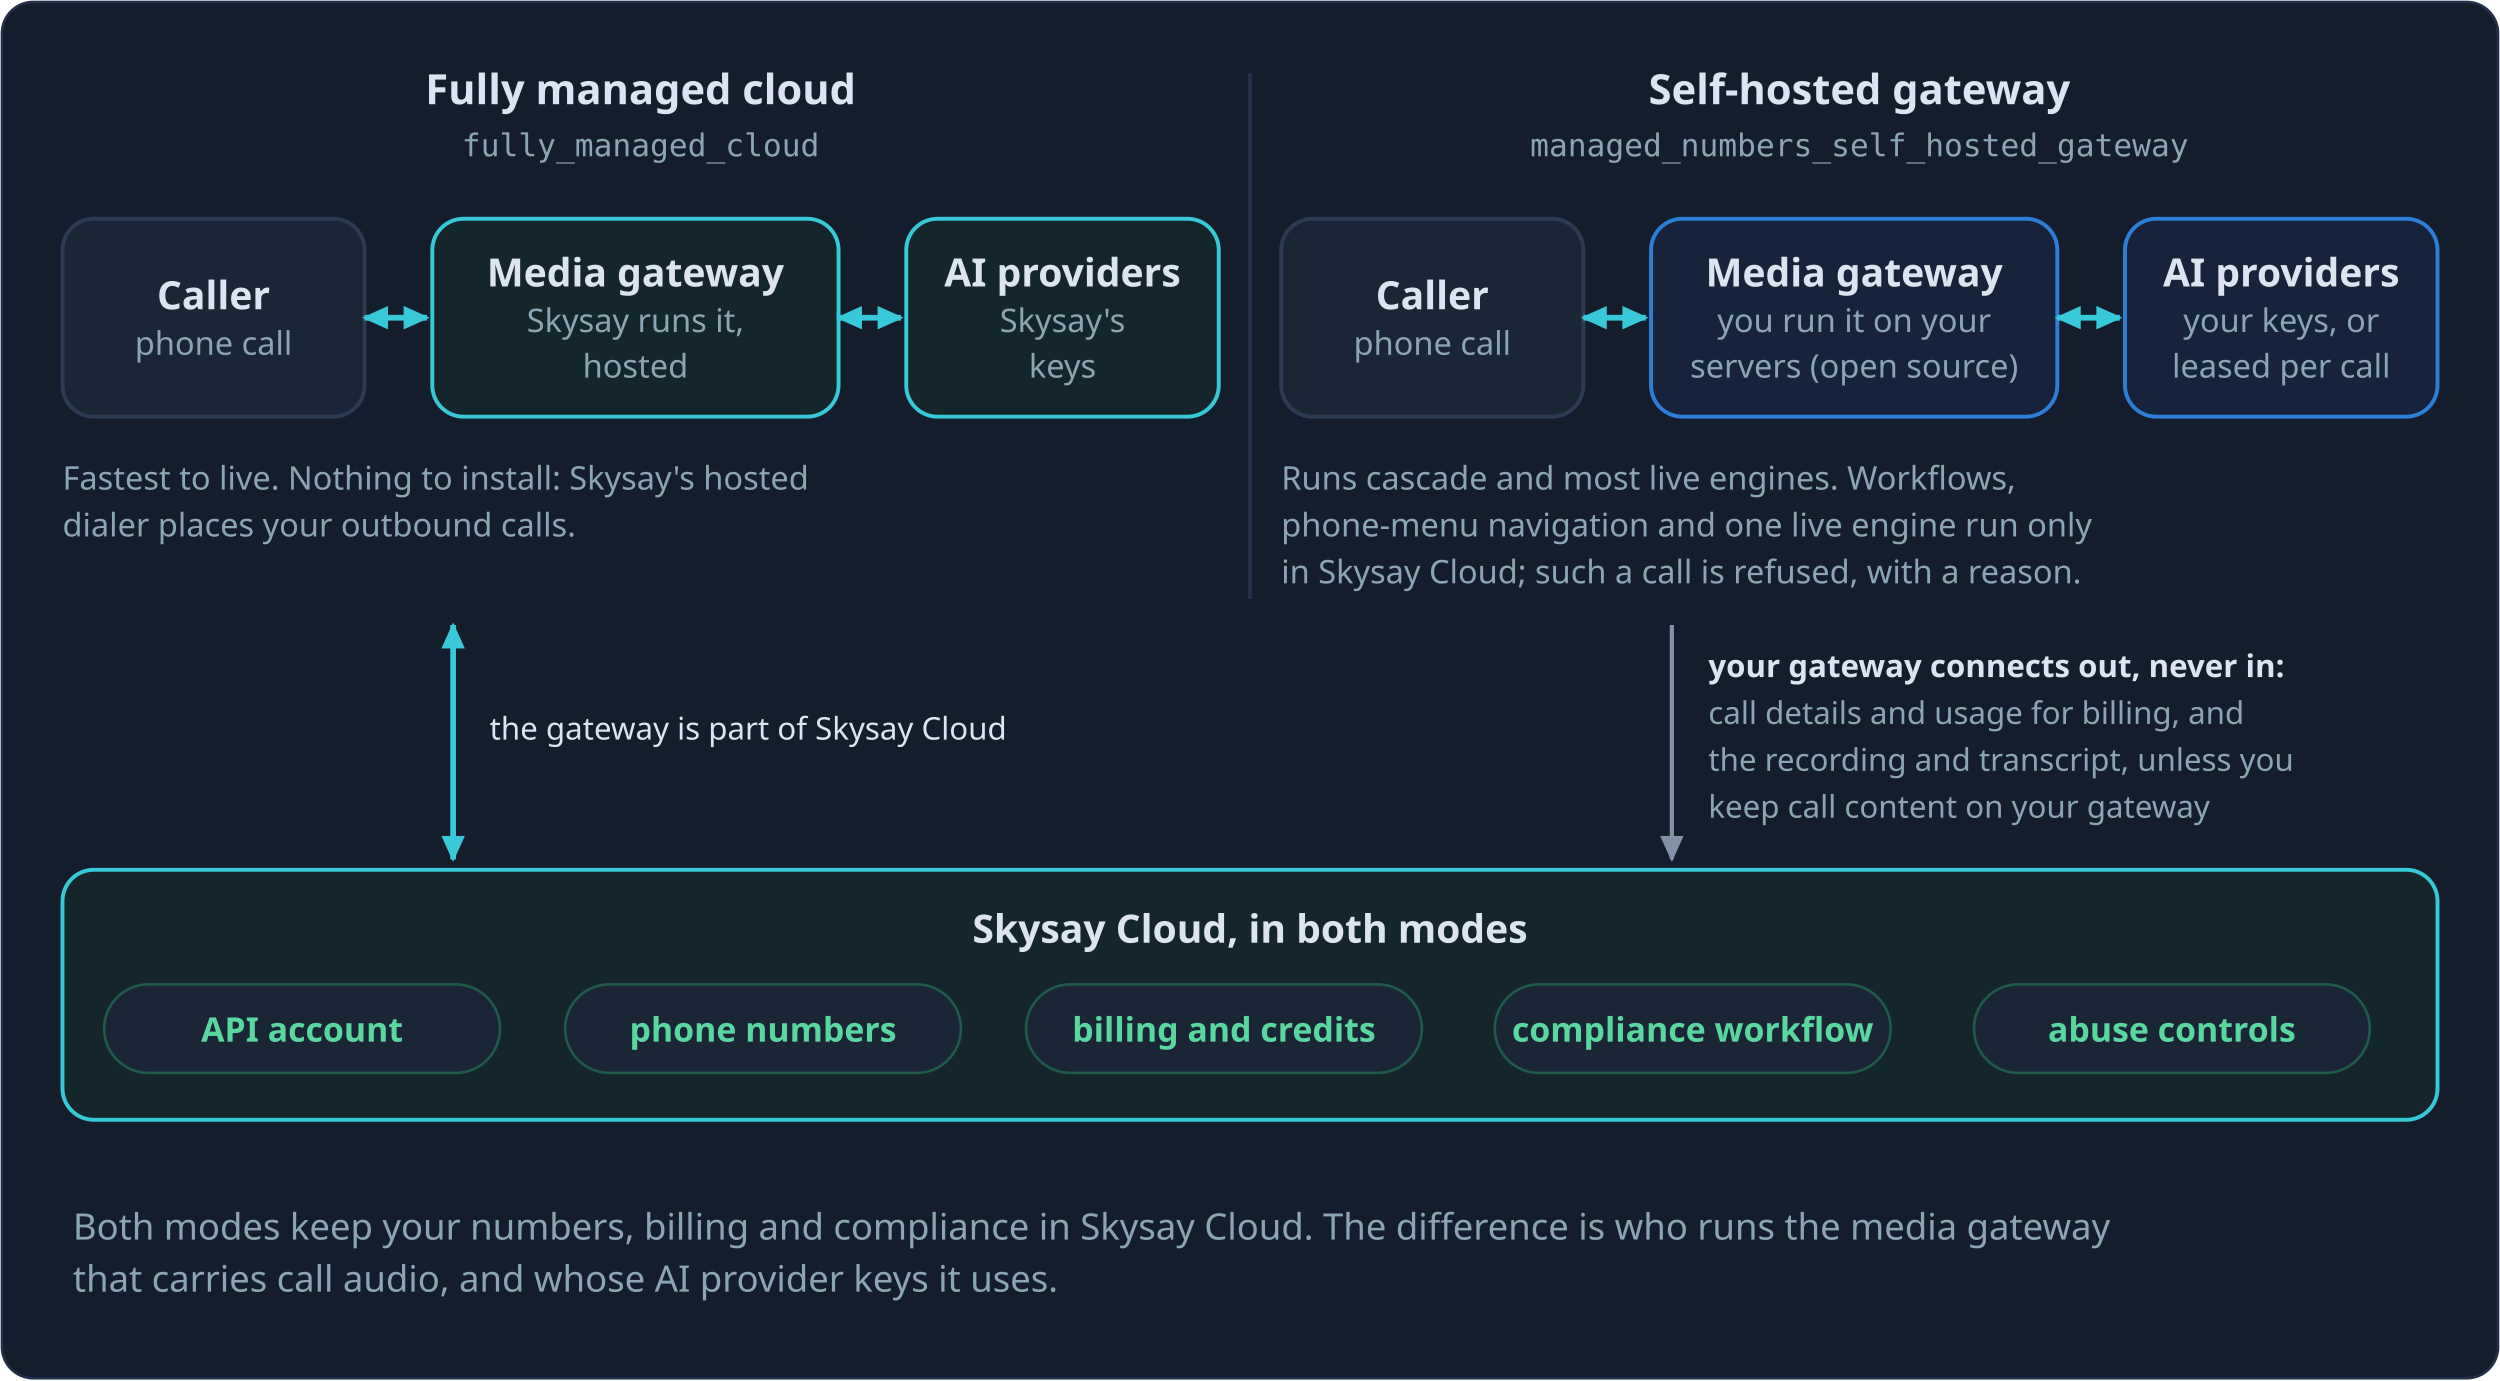
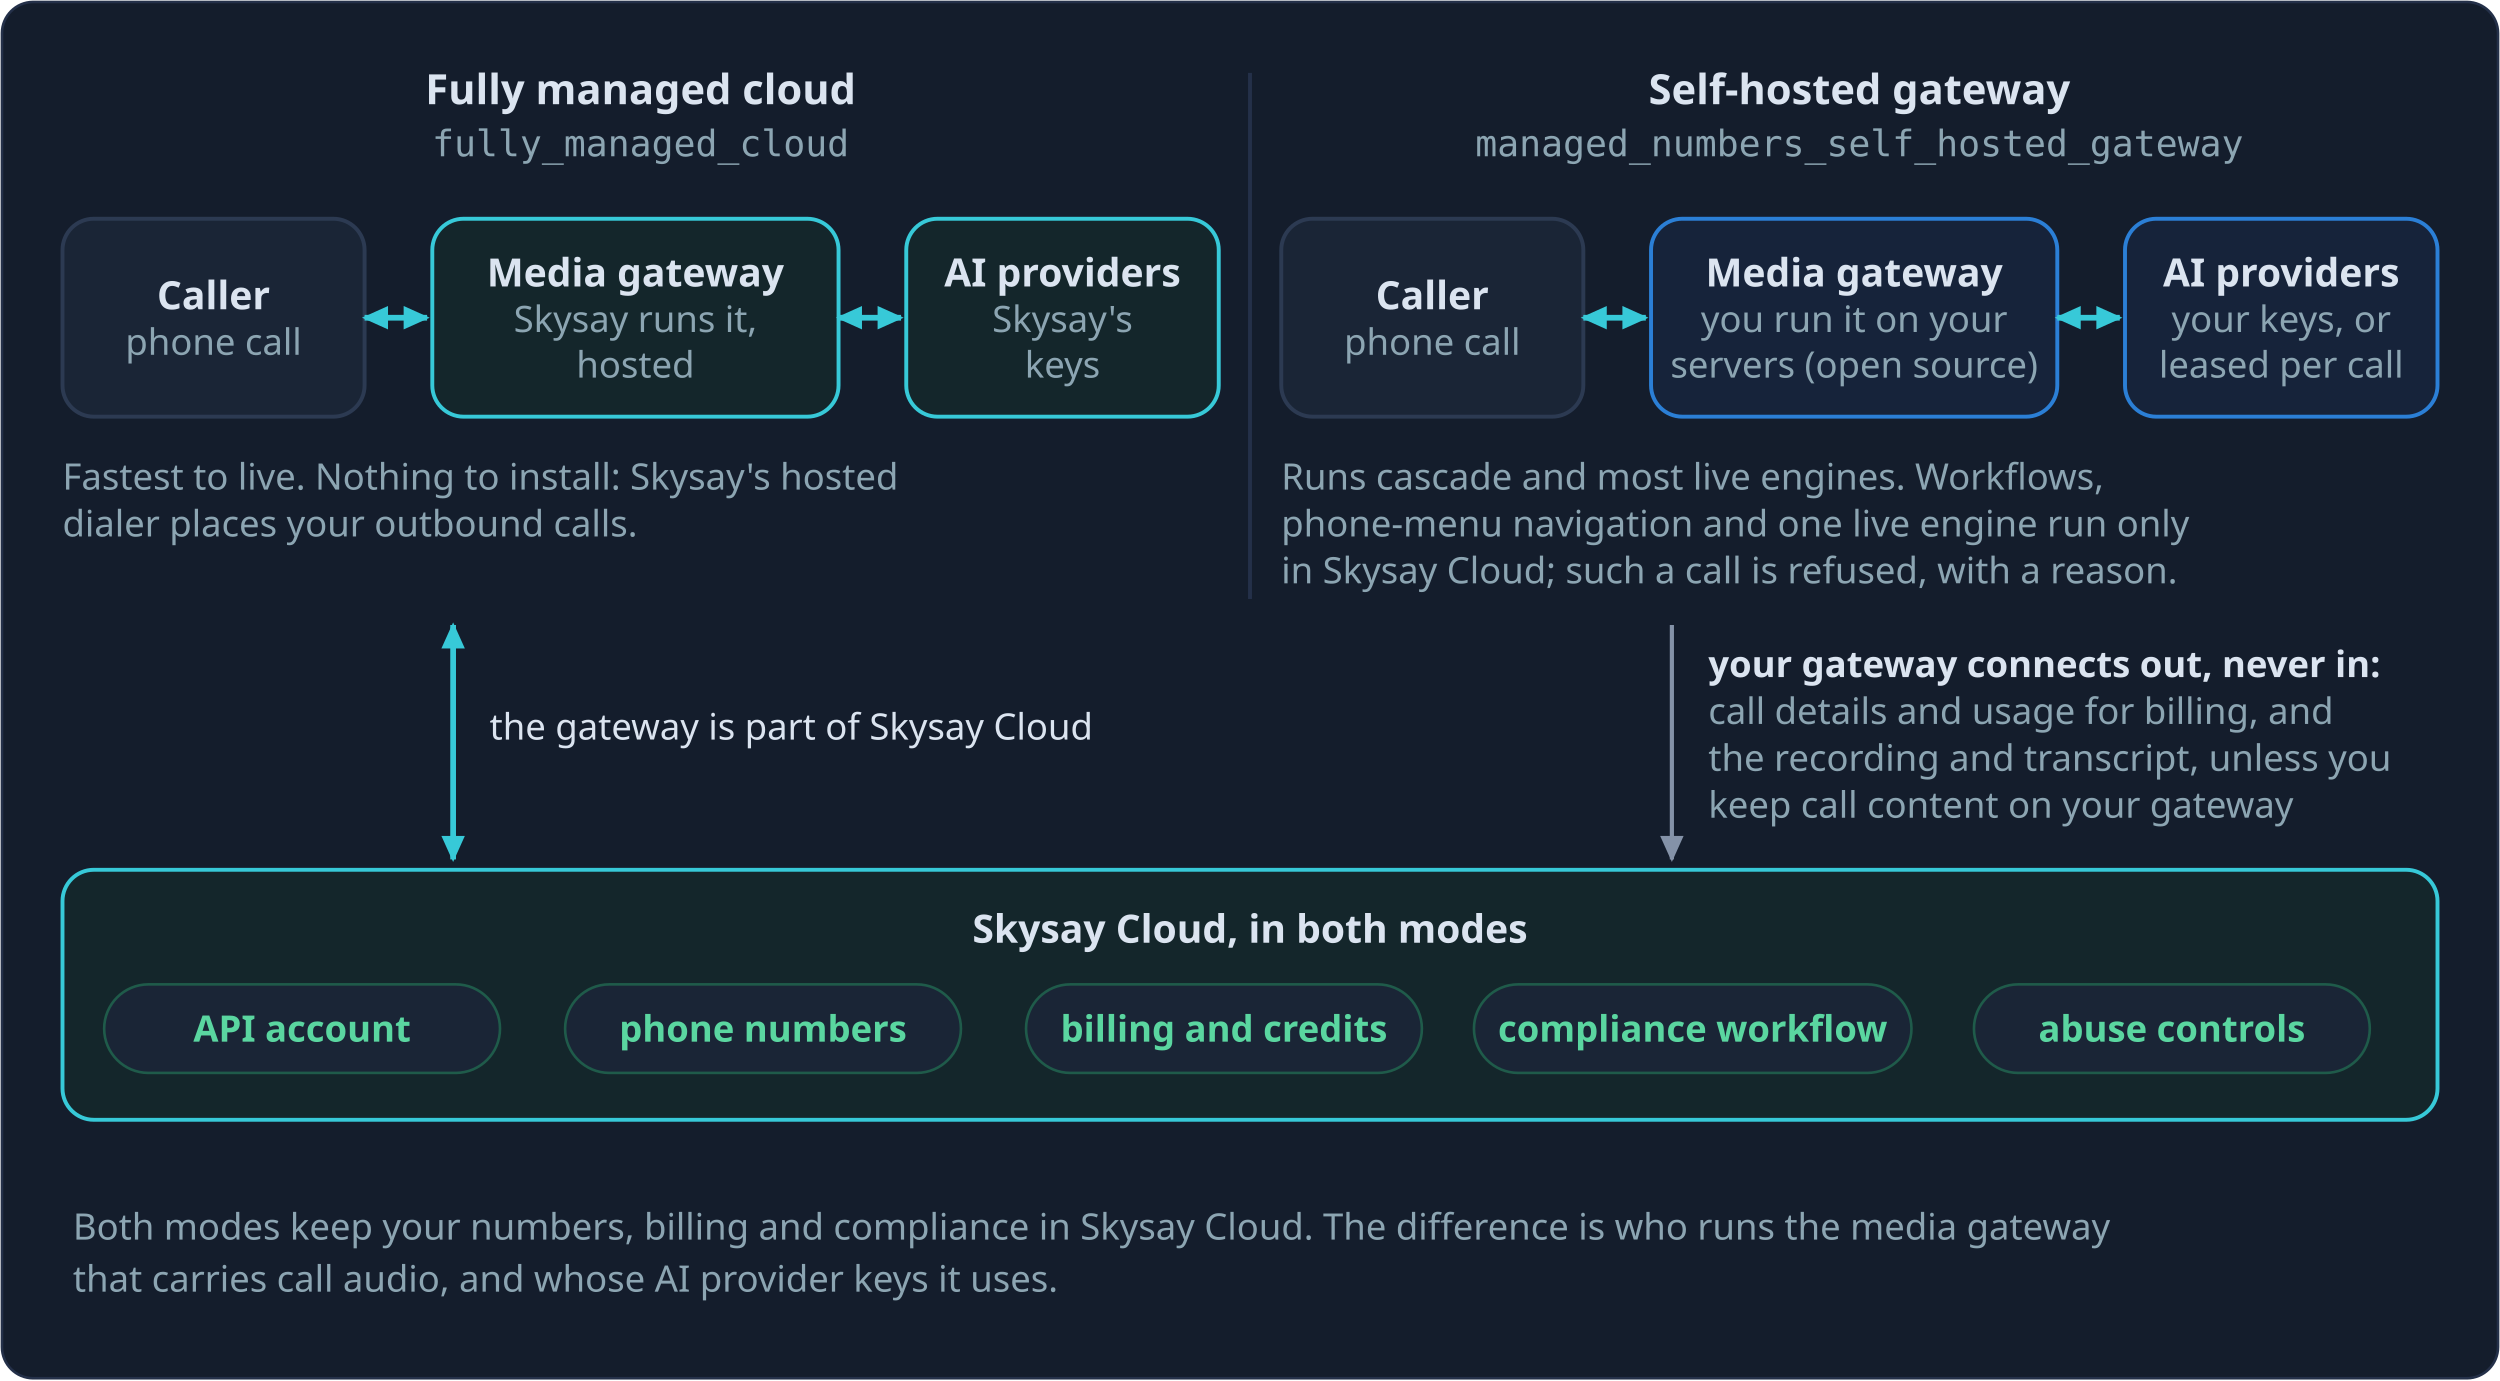
<svg xmlns="http://www.w3.org/2000/svg" viewBox="0 0 960 530" width="960" height="530" role="img" font-family="'Geist Variable', ui-sans-serif, system-ui, sans-serif">
  <defs>
    <marker id="af" viewBox="0 0 10 10" refX="9" refY="5" markerWidth="10" markerHeight="10" markerUnits="userSpaceOnUse" orient="auto">
      <path d="M0,0.5 L10,5 L0,9.5 z" fill="#ff6b6b" />
    </marker>
    <marker id="afs" viewBox="0 0 10 10" refX="1" refY="5" markerWidth="10" markerHeight="10" markerUnits="userSpaceOnUse" orient="auto">
      <path d="M10,0.5 L0,5 L10,9.5 z" fill="#ff6b6b" />
    </marker>
    <marker id="am" viewBox="0 0 10 10" refX="9" refY="5" markerWidth="10" markerHeight="10" markerUnits="userSpaceOnUse" orient="auto">
      <path d="M0,0.5 L10,5 L0,9.5 z" fill="#37c9d8" />
    </marker>
    <marker id="ams" viewBox="0 0 10 10" refX="1" refY="5" markerWidth="10" markerHeight="10" markerUnits="userSpaceOnUse" orient="auto">
      <path d="M10,0.5 L0,5 L10,9.5 z" fill="#37c9d8" />
    </marker>
    <marker id="as" viewBox="0 0 10 10" refX="9" refY="5" markerWidth="10" markerHeight="10" markerUnits="userSpaceOnUse" orient="auto">
      <path d="M0,0.5 L10,5 L0,9.5 z" fill="#8492a8" />
    </marker>
    <marker id="ass" viewBox="0 0 10 10" refX="1" refY="5" markerWidth="10" markerHeight="10" markerUnits="userSpaceOnUse" orient="auto">
      <path d="M10,0.5 L0,5 L10,9.5 z" fill="#8492a8" />
    </marker>
  </defs>
  <rect x="0.75" y="0.75" width="958.5" height="528.5" rx="12" fill="#141d2c" stroke="#243049" stroke-width="1" />
  <line x1="480" y1="28" x2="480" y2="230" stroke="#243049" stroke-width="1.5" />
  <text x="246.0" y="40" font-size="16" fill="#dbe4f0" font-weight="600" text-anchor="middle">Fully managed cloud</text>
-   <text x="246.0" y="60" font-size="12" fill="#8ca5b2" text-anchor="middle" font-family="'JetBrains Mono Variable', ui-monospace, Menlo, monospace">fully_managed_cloud</text>
+   <text x="246.0" y="60" font-size="14" fill="#8ca5b2" text-anchor="middle" font-family="'JetBrains Mono Variable', ui-monospace, Menlo, monospace">fully_managed_cloud</text>
  <rect x="24" y="84" width="116" height="76" rx="12" fill="#1a2536" stroke="#2c3a52" stroke-width="1.5" />
  <text x="82.0" y="118.75" font-size="15" fill="#dbe4f0" font-weight="600" text-anchor="middle">Caller</text>
-   <text x="82.0" y="136.25" font-size="12.5" fill="#8ca5b2" text-anchor="middle">phone call</text>
+   <text x="82.0" y="136.25" font-size="14" fill="#8ca5b2" text-anchor="middle">phone call</text>
  <rect x="166" y="84" width="156" height="76" rx="12" fill="#14262b" stroke="#37c9d8" stroke-width="1.5" />
  <text x="244.0" y="110.0" font-size="15" fill="#dbe4f0" font-weight="600" text-anchor="middle">Media gateway</text>
-   <text x="244.0" y="127.5" font-size="12.5" fill="#8ca5b2" text-anchor="middle">Skysay runs it,</text>
-   <text x="244.0" y="145.0" font-size="12.5" fill="#8ca5b2" text-anchor="middle">hosted</text>
+   <text x="244.0" y="127.5" font-size="14" fill="#8ca5b2" text-anchor="middle">Skysay runs it,</text>
+   <text x="244.0" y="145.0" font-size="14" fill="#8ca5b2" text-anchor="middle">hosted</text>
  <rect x="348" y="84" width="120" height="76" rx="12" fill="#14262b" stroke="#37c9d8" stroke-width="1.5" />
  <text x="408.0" y="110.0" font-size="15" fill="#dbe4f0" font-weight="600" text-anchor="middle">AI providers</text>
-   <text x="408.0" y="127.5" font-size="12.5" fill="#8ca5b2" text-anchor="middle">Skysay's</text>
-   <text x="408.0" y="145.0" font-size="12.5" fill="#8ca5b2" text-anchor="middle">keys</text>
+   <text x="408.0" y="127.5" font-size="14" fill="#8ca5b2" text-anchor="middle">Skysay's</text>
+   <text x="408.0" y="145.0" font-size="14" fill="#8ca5b2" text-anchor="middle">keys</text>
  <path d="M140,122 L164,122" fill="none" stroke="#37c9d8" stroke-width="2.2" stroke-linejoin="round" marker-end="url(#am)" marker-start="url(#ams)" />
  <path d="M322,122 L346,122" fill="none" stroke="#37c9d8" stroke-width="2.2" stroke-linejoin="round" marker-end="url(#am)" marker-start="url(#ams)" />
  <text x="714.0" y="40" font-size="16" fill="#dbe4f0" font-weight="600" text-anchor="middle">Self-hosted gateway</text>
-   <text x="714.0" y="60" font-size="12" fill="#8ca5b2" text-anchor="middle" font-family="'JetBrains Mono Variable', ui-monospace, Menlo, monospace">managed_numbers_self_hosted_gateway</text>
+   <text x="714.0" y="60" font-size="14" fill="#8ca5b2" text-anchor="middle" font-family="'JetBrains Mono Variable', ui-monospace, Menlo, monospace">managed_numbers_self_hosted_gateway</text>
  <rect x="492" y="84" width="116" height="76" rx="12" fill="#1a2536" stroke="#2c3a52" stroke-width="1.5" />
  <text x="550.0" y="118.75" font-size="15" fill="#dbe4f0" font-weight="600" text-anchor="middle">Caller</text>
-   <text x="550.0" y="136.25" font-size="12.5" fill="#8ca5b2" text-anchor="middle">phone call</text>
+   <text x="550.0" y="136.25" font-size="14" fill="#8ca5b2" text-anchor="middle">phone call</text>
  <rect x="634" y="84" width="156" height="76" rx="12" fill="#16233a" stroke="#2b7fd6" stroke-width="1.5" />
  <text x="712.0" y="110.0" font-size="15" fill="#dbe4f0" font-weight="600" text-anchor="middle">Media gateway</text>
-   <text x="712.0" y="127.5" font-size="12.5" fill="#8ca5b2" text-anchor="middle">you run it on your</text>
-   <text x="712.0" y="145.0" font-size="12.5" fill="#8ca5b2" text-anchor="middle">servers (open source)</text>
+   <text x="712.0" y="127.5" font-size="14" fill="#8ca5b2" text-anchor="middle">you run it on your</text>
+   <text x="712.0" y="145.0" font-size="14" fill="#8ca5b2" text-anchor="middle">servers (open source)</text>
  <rect x="816" y="84" width="120" height="76" rx="12" fill="#16233a" stroke="#2b7fd6" stroke-width="1.5" />
  <text x="876.0" y="110.0" font-size="15" fill="#dbe4f0" font-weight="600" text-anchor="middle">AI providers</text>
-   <text x="876.0" y="127.5" font-size="12.5" fill="#8ca5b2" text-anchor="middle">your keys, or</text>
-   <text x="876.0" y="145.0" font-size="12.5" fill="#8ca5b2" text-anchor="middle">leased per call</text>
+   <text x="876.0" y="127.5" font-size="14" fill="#8ca5b2" text-anchor="middle">your keys, or</text>
+   <text x="876.0" y="145.0" font-size="14" fill="#8ca5b2" text-anchor="middle">leased per call</text>
  <path d="M608,122 L632,122" fill="none" stroke="#37c9d8" stroke-width="2.2" stroke-linejoin="round" marker-end="url(#am)" marker-start="url(#ams)" />
  <path d="M790,122 L814,122" fill="none" stroke="#37c9d8" stroke-width="2.2" stroke-linejoin="round" marker-end="url(#am)" marker-start="url(#ams)" />
-   <text x="24" y="188" font-size="12.5" fill="#8ca5b2">Fastest to live. Nothing to install: Skysay's hosted</text>
-   <text x="24" y="206" font-size="12.5" fill="#8ca5b2">dialer places your outbound calls.</text>
-   <text x="492" y="188" font-size="12.5" fill="#8ca5b2">Runs cascade and most live engines. Workflows,</text>
-   <text x="492" y="206" font-size="12.5" fill="#8ca5b2">phone-menu navigation and one live engine run only</text>
-   <text x="492" y="224" font-size="12.5" fill="#8ca5b2">in Skysay Cloud; such a call is refused, with a reason.</text>
+   <text x="24" y="188" font-size="14" fill="#8ca5b2">Fastest to live. Nothing to install: Skysay's hosted</text>
+   <text x="24" y="206" font-size="14" fill="#8ca5b2">dialer places your outbound calls.</text>
+   <text x="492" y="188" font-size="14" fill="#8ca5b2">Runs cascade and most live engines. Workflows,</text>
+   <text x="492" y="206" font-size="14" fill="#8ca5b2">phone-menu navigation and one live engine run only</text>
+   <text x="492" y="224" font-size="14" fill="#8ca5b2">in Skysay Cloud; such a call is refused, with a reason.</text>
  <path d="M174,240 L174,330" fill="none" stroke="#37c9d8" stroke-width="2.2" stroke-linejoin="round" marker-end="url(#am)" marker-start="url(#ams)" />
-   <text x="188" y="284" font-size="12" fill="#dbe4f0">the gateway is part of Skysay Cloud</text>
+   <text x="188" y="284" font-size="14" fill="#dbe4f0">the gateway is part of Skysay Cloud</text>
  <path d="M642,240 L642,330" fill="none" stroke="#8492a8" stroke-width="1.6" stroke-linejoin="round" marker-end="url(#as)" />
-   <text x="656" y="260" font-size="12" fill="#dbe4f0" font-weight="600">your gateway connects out, never in:</text>
-   <text x="656" y="278" font-size="12" fill="#8ca5b2">call details and usage for billing, and</text>
-   <text x="656" y="296" font-size="12" fill="#8ca5b2">the recording and transcript, unless you</text>
-   <text x="656" y="314" font-size="12" fill="#8ca5b2">keep call content on your gateway</text>
+   <text x="656" y="260" font-size="14" fill="#dbe4f0" font-weight="600">your gateway connects out, never in:</text>
+   <text x="656" y="278" font-size="14" fill="#8ca5b2">call details and usage for billing, and</text>
+   <text x="656" y="296" font-size="14" fill="#8ca5b2">the recording and transcript, unless you</text>
+   <text x="656" y="314" font-size="14" fill="#8ca5b2">keep call content on your gateway</text>
  <rect x="24" y="334" width="912" height="96" rx="12" fill="#14262b" stroke="#37c9d8" stroke-width="1.5" />
  <text x="480" y="362" font-size="15" fill="#dbe4f0" font-weight="600" text-anchor="middle">Skysay Cloud, in both modes</text>
  <rect x="40" y="378" width="152" height="34" rx="17" fill="#1a2536" stroke="#1f5b4a" stroke-width="1" />
-   <text x="116" y="400" font-size="13" fill="#5ad6a0" font-weight="600" text-anchor="middle">API account</text>
+   <text x="116" y="400" font-size="14" fill="#5ad6a0" font-weight="600" text-anchor="middle">API account</text>
  <rect x="217" y="378" width="152" height="34" rx="17" fill="#1a2536" stroke="#1f5b4a" stroke-width="1" />
-   <text x="293" y="400" font-size="13" fill="#5ad6a0" font-weight="600" text-anchor="middle">phone numbers</text>
+   <text x="293" y="400" font-size="14" fill="#5ad6a0" font-weight="600" text-anchor="middle">phone numbers</text>
  <rect x="394" y="378" width="152" height="34" rx="17" fill="#1a2536" stroke="#1f5b4a" stroke-width="1" />
-   <text x="470" y="400" font-size="13" fill="#5ad6a0" font-weight="600" text-anchor="middle">billing and credits</text>
-   <rect x="574" y="378" width="152" height="34" rx="17" fill="#1a2536" stroke="#1f5b4a" stroke-width="1" />
-   <text x="650" y="400" font-size="13" fill="#5ad6a0" font-weight="600" text-anchor="middle">compliance workflow</text>
+   <text x="470" y="400" font-size="14" fill="#5ad6a0" font-weight="600" text-anchor="middle">billing and credits</text>
+   <rect x="566" y="378" width="168" height="34" rx="17" fill="#1a2536" stroke="#1f5b4a" stroke-width="1" />
+   <text x="650" y="400" font-size="14" fill="#5ad6a0" font-weight="600" text-anchor="middle">compliance workflow</text>
  <rect x="758" y="378" width="152" height="34" rx="17" fill="#1a2536" stroke="#1f5b4a" stroke-width="1" />
-   <text x="834" y="400" font-size="13" fill="#5ad6a0" font-weight="600" text-anchor="middle">abuse controls</text>
+   <text x="834" y="400" font-size="14" fill="#5ad6a0" font-weight="600" text-anchor="middle">abuse controls</text>
  <text x="28" y="476" font-size="14" fill="#8ca5b2">Both modes keep your numbers, billing and compliance in Skysay Cloud. The difference is who runs the media gateway</text>
  <text x="28" y="496" font-size="14" fill="#8ca5b2">that carries call audio, and whose AI provider keys it uses.</text>
</svg>
